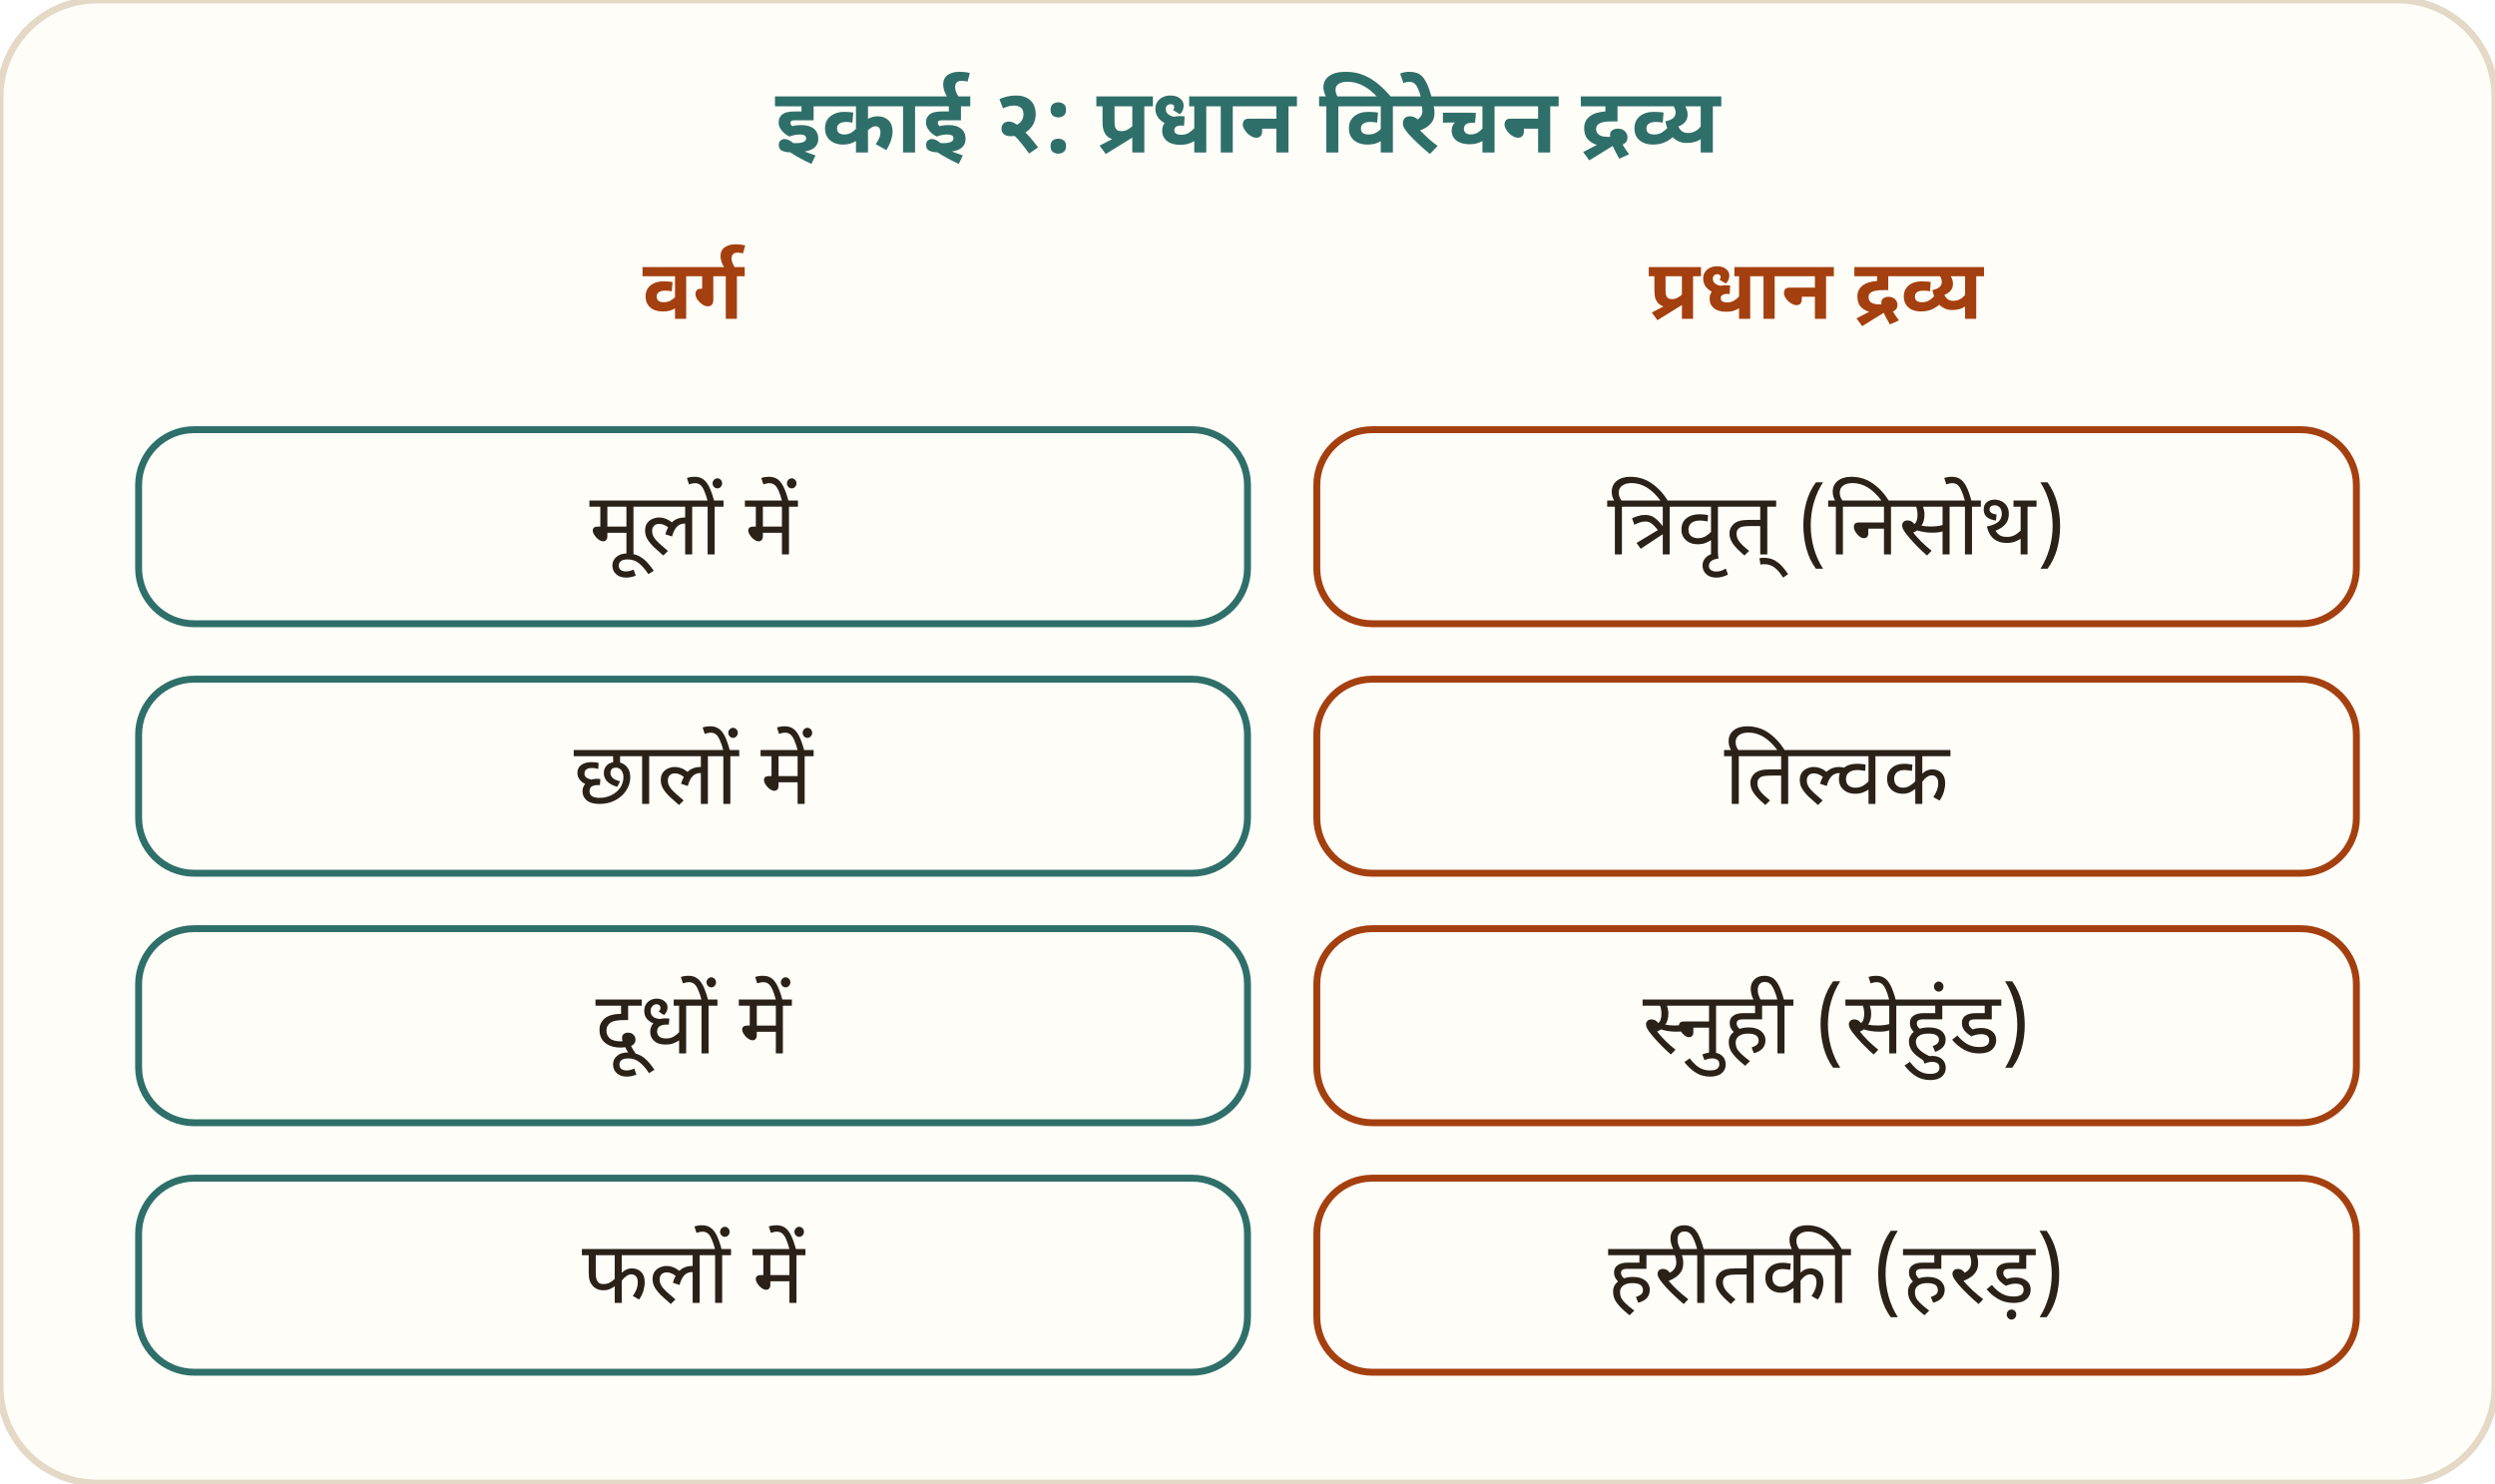
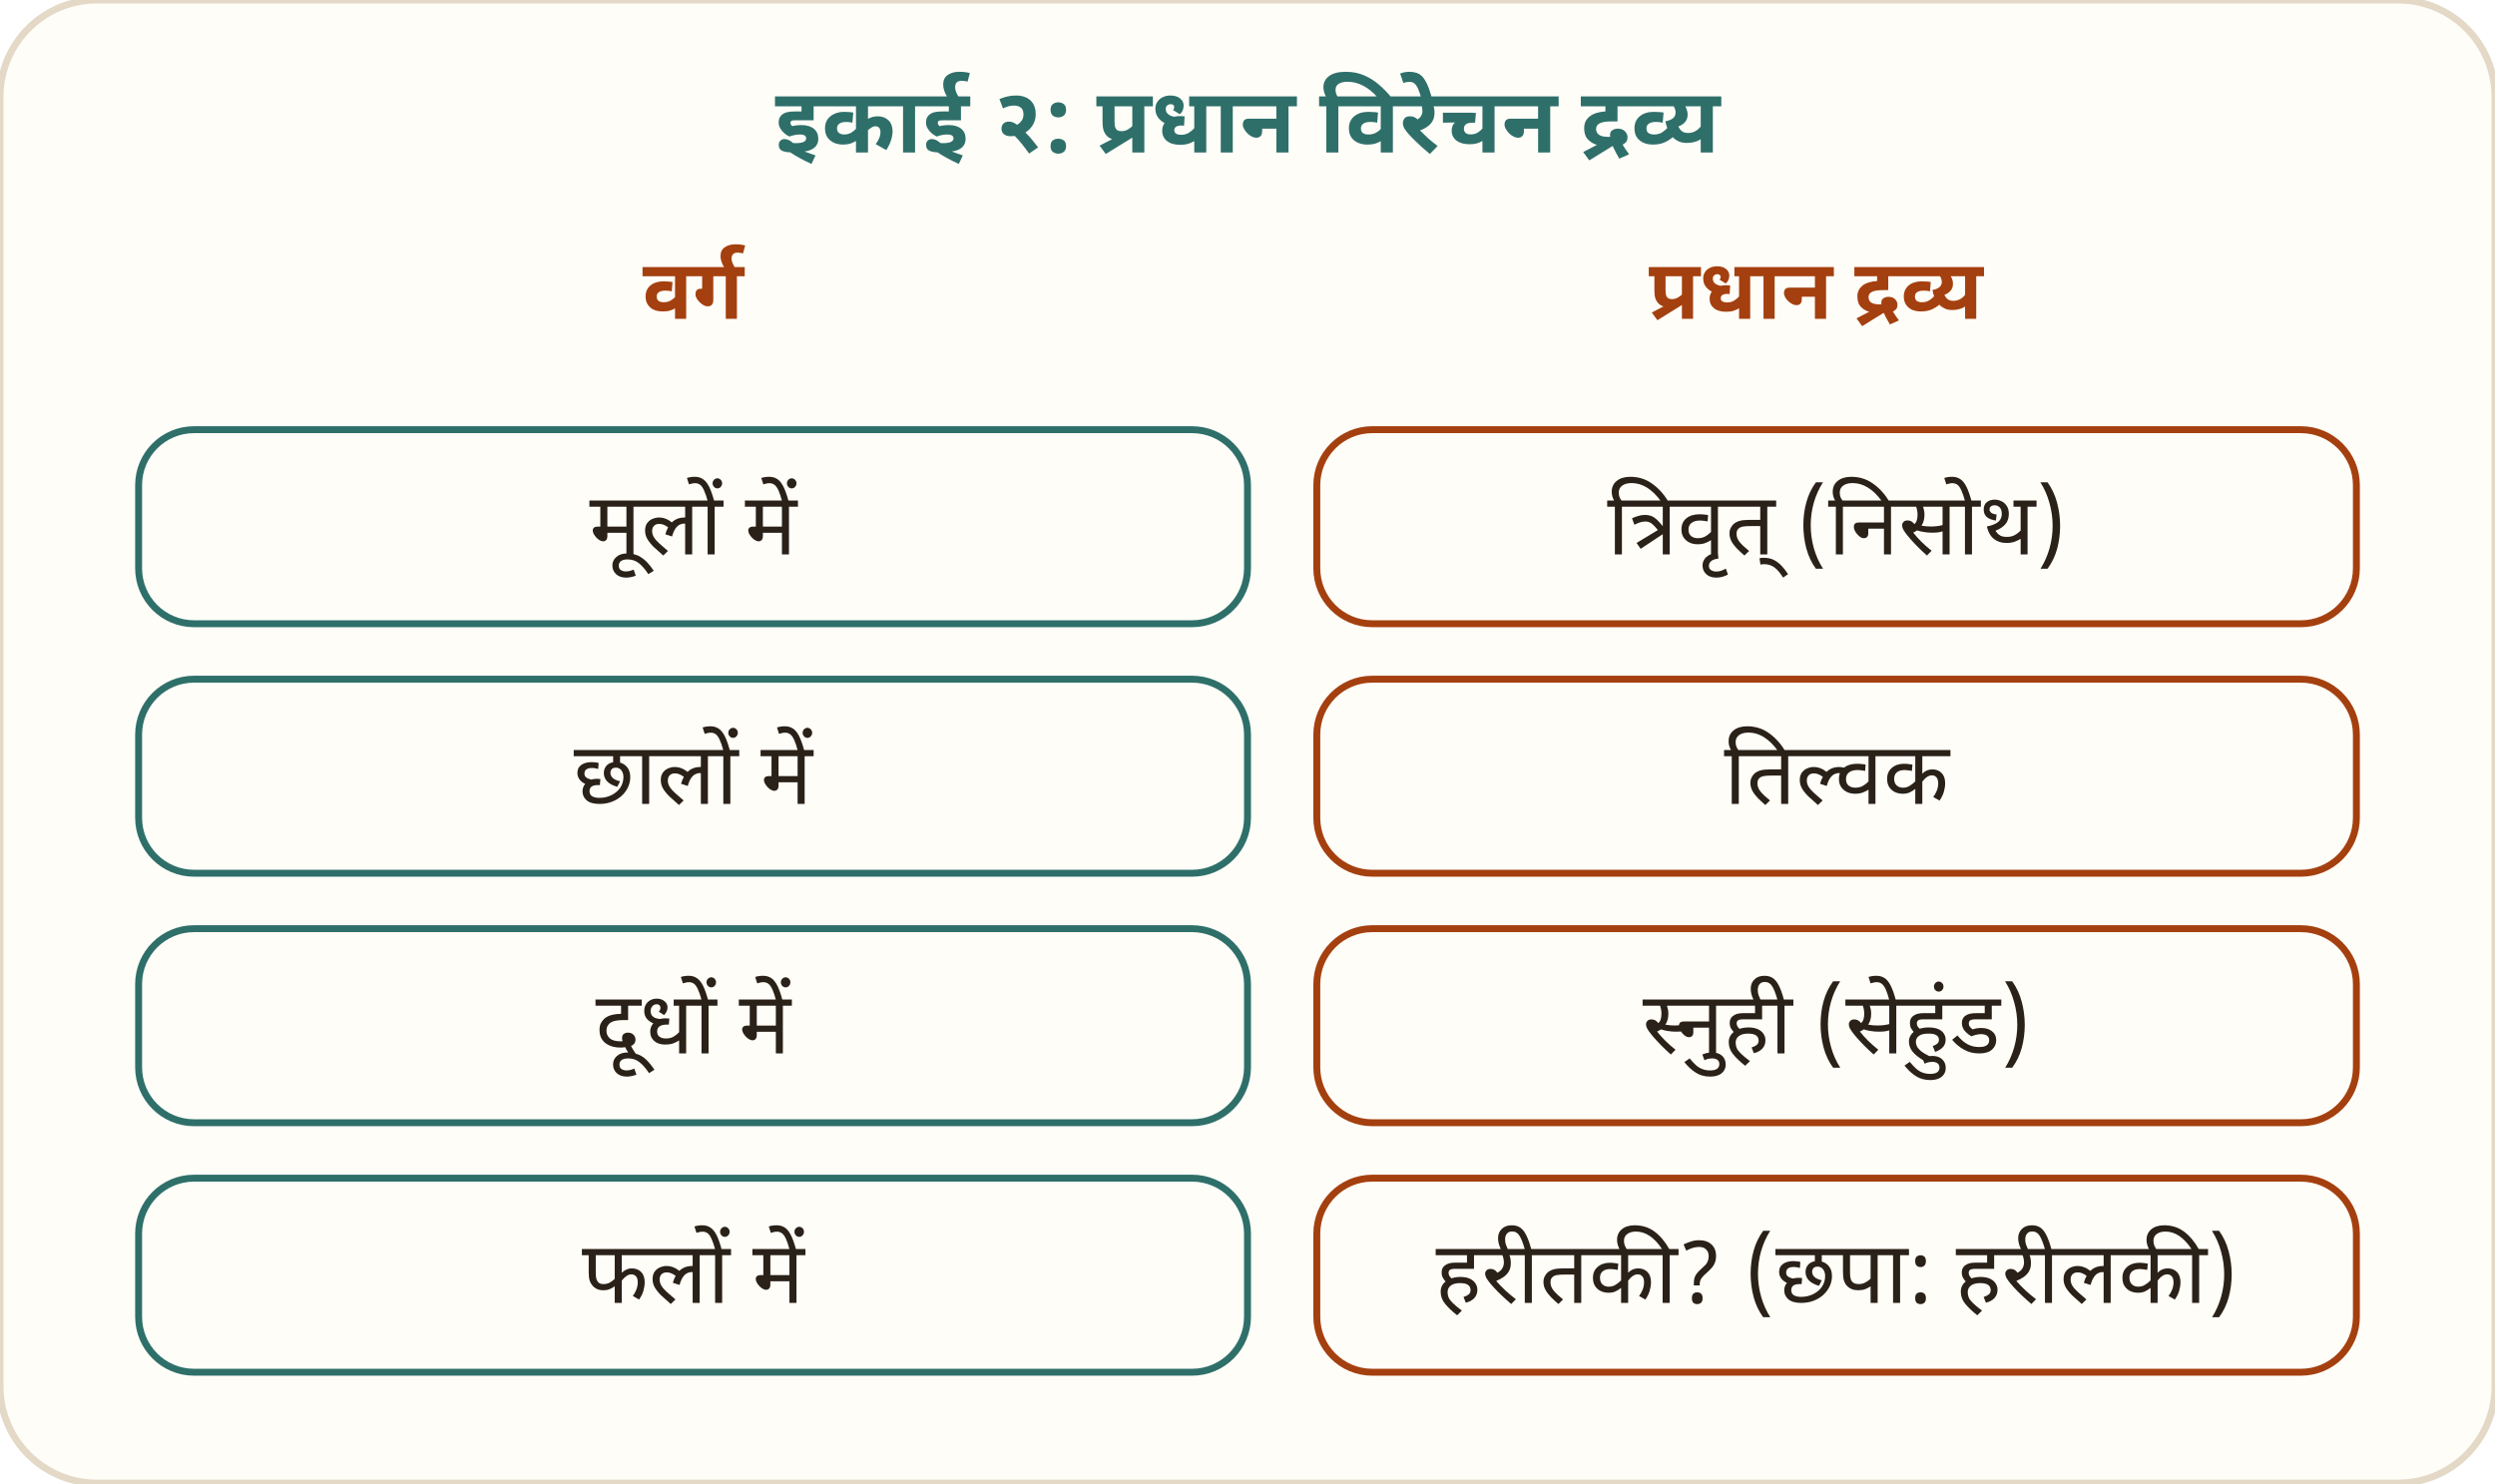
<svg xmlns="http://www.w3.org/2000/svg" viewBox="0 0 360 214" role="img">
  <rect width="360" height="214" rx="14" fill="#fffdf8" stroke="#e4d9c6" />
  <text x="180" y="22" font-family="'Noto Sans Devanagari','Mukta','Nirmala UI','Mangal',sans-serif" font-size="13" font-weight="700" fill="#2f6f6a" text-anchor="middle">इकाई २: प्रधान विरेचन द्रव्य</text>
  <text x="100" y="46" font-family="'Noto Sans Devanagari','Mukta','Nirmala UI','Mangal',sans-serif" font-size="12" font-weight="700" fill="#a4400f" text-anchor="middle">वर्ग</text>
  <text x="262" y="46" font-family="'Noto Sans Devanagari','Mukta','Nirmala UI','Mangal',sans-serif" font-size="12" font-weight="700" fill="#a4400f" text-anchor="middle">प्रधान द्रव्य</text>
  <rect x="20" y="62" width="160" height="28" rx="8" fill="#fffdf8" stroke="#2f6f6a" />
  <text x="100.0" y="80.0" font-family="'Noto Sans Devanagari','Mukta','Nirmala UI','Mangal',sans-serif" font-size="12.5" font-weight="500" fill="#2a2118" text-anchor="middle">मूलों में</text>
  <rect x="190" y="62" width="150" height="28" rx="8" fill="#fffdf8" stroke="#a4400f" />
  <text x="265.0" y="80.0" font-family="'Noto Sans Devanagari','Mukta','Nirmala UI','Mangal',sans-serif" font-size="12.5" font-weight="500" fill="#2a2118" text-anchor="middle">त्रिवृत् (निसोथ)</text>
  <rect x="20" y="98" width="160" height="28" rx="8" fill="#fffdf8" stroke="#2f6f6a" />
  <text x="100.0" y="116.0" font-family="'Noto Sans Devanagari','Mukta','Nirmala UI','Mangal',sans-serif" font-size="12.5" font-weight="500" fill="#2a2118" text-anchor="middle">छालों में</text>
  <rect x="190" y="98" width="150" height="28" rx="8" fill="#fffdf8" stroke="#a4400f" />
  <text x="265.0" y="116.0" font-family="'Noto Sans Devanagari','Mukta','Nirmala UI','Mangal',sans-serif" font-size="12.5" font-weight="500" fill="#2a2118" text-anchor="middle">तिल्वक</text>
  <rect x="20" y="134" width="160" height="28" rx="8" fill="#fffdf8" stroke="#2f6f6a" />
  <text x="100.0" y="152.0" font-family="'Noto Sans Devanagari','Mukta','Nirmala UI','Mangal',sans-serif" font-size="12.5" font-weight="500" fill="#2a2118" text-anchor="middle">दूधों में</text>
  <rect x="190" y="134" width="150" height="28" rx="8" fill="#fffdf8" stroke="#a4400f" />
  <text x="265.0" y="152.0" font-family="'Noto Sans Devanagari','Mukta','Nirmala UI','Mangal',sans-serif" font-size="12.5" font-weight="500" fill="#2a2118" text-anchor="middle">स्नुही (सेहुंड)</text>
  <rect x="20" y="170" width="160" height="28" rx="8" fill="#fffdf8" stroke="#2f6f6a" />
  <text x="100.0" y="188.0" font-family="'Noto Sans Devanagari','Mukta','Nirmala UI','Mangal',sans-serif" font-size="12.5" font-weight="500" fill="#2a2118" text-anchor="middle">फलों में</text>
  <rect x="190" y="170" width="150" height="28" rx="8" fill="#fffdf8" stroke="#a4400f" />
-   <text x="265.0" y="188.0" font-family="'Noto Sans Devanagari','Mukta','Nirmala UI','Mangal',sans-serif" font-size="12.5" font-weight="500" fill="#2a2118" text-anchor="middle">हरीतकी (हरड़)</text>
+   <text x="265.0" y="188.0" font-family="'Noto Sans Devanagari','Mukta','Nirmala UI','Mangal',sans-serif" font-size="12.5" font-weight="500" fill="#2a2118" text-anchor="middle">हरीतकी? (छपा: हरीलकी)</text>
</svg>
